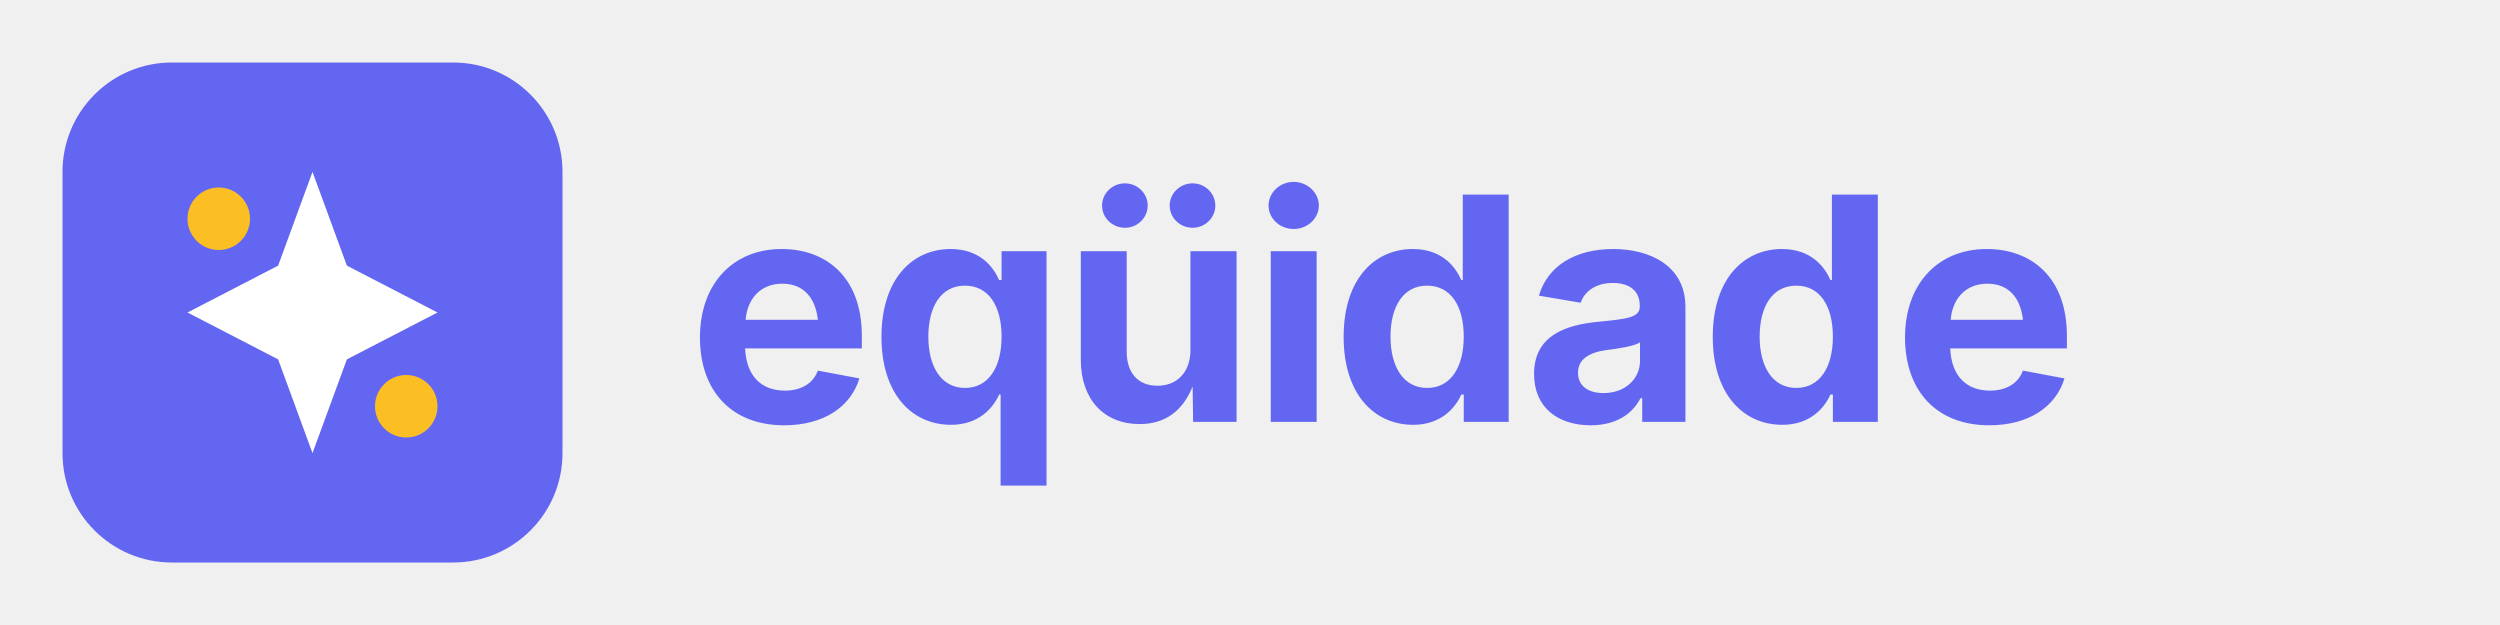
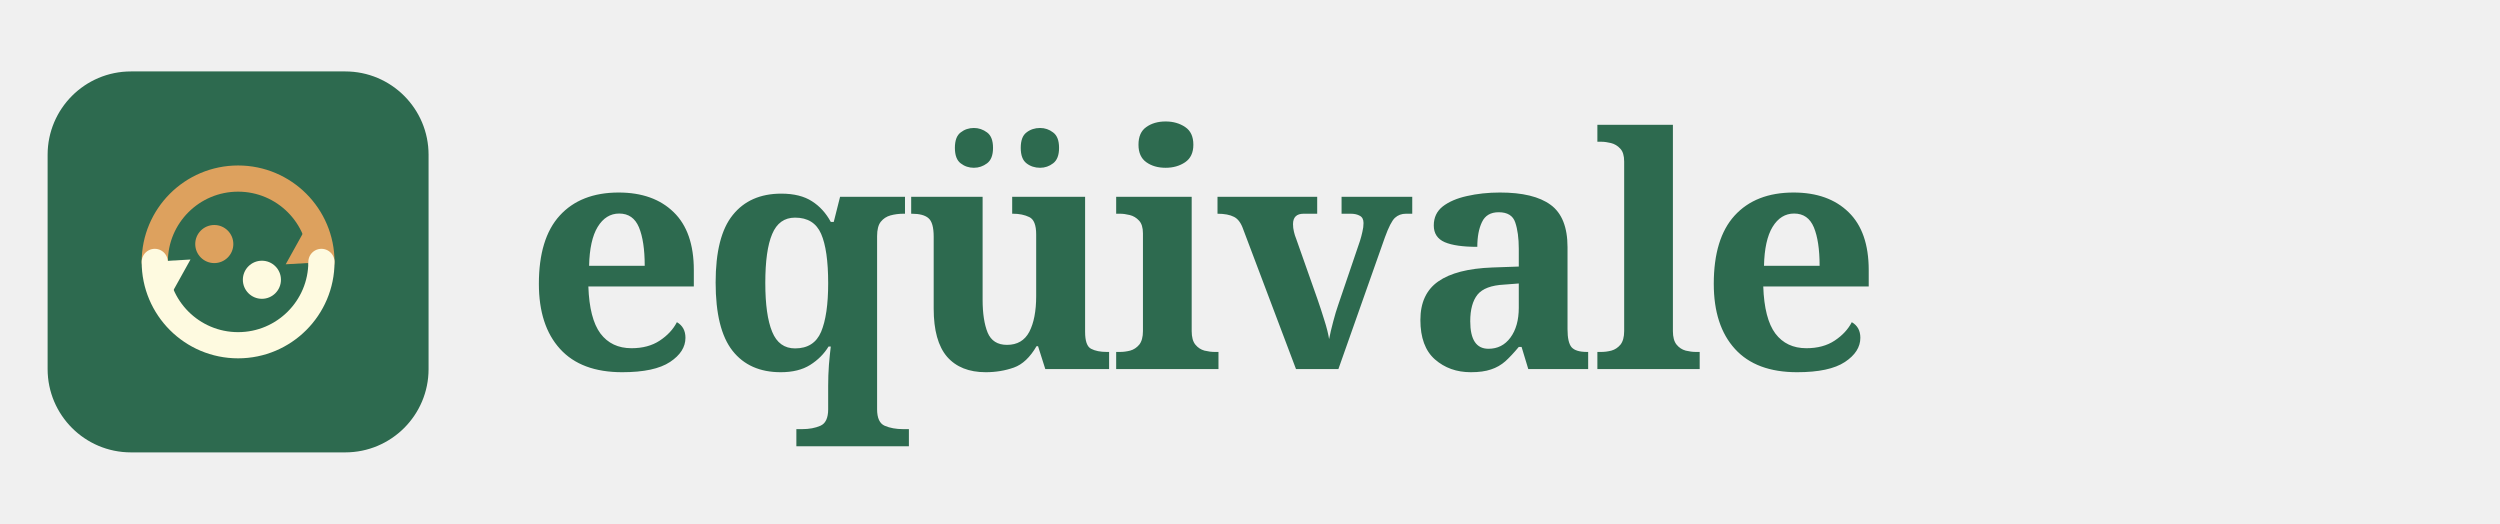
- <svg xmlns="http://www.w3.org/2000/svg" viewBox="0 0 160 40" fill="none">
-   <g transform="translate(4, 4)">
-     <rect width="32" height="32" rx="7" fill="#6366f1" />
-     <path d="M16 7L18.2 13L24 16L18.2 19L16 25L13.8 19L8 16L13.8 13L16 7Z" fill="white" />
-     <circle cx="10" cy="10" r="2" fill="#fbbf24" />
-     <circle cx="22" cy="22" r="2" fill="#fbbf24" />
+ <svg xmlns="http://www.w3.org/2000/svg" viewBox="0 0 210 44" fill="none">
+   <g transform="translate(4, 6)">
+     <rect width="32" height="32" rx="7" fill="#2D6A4F" />
+     <path d="M9 16 A7 7 0 0 1 23 16" stroke="#DDA15E" stroke-width="2.2" stroke-linecap="round" fill="none" />
+     <polygon points="21.5,13.5 23.5,16 20,16.2" fill="#DDA15E" />
+     <path d="M23 16 A7 7 0 0 1 9 16" stroke="#FEFAE0" stroke-width="2.2" stroke-linecap="round" fill="none" />
+     <polygon points="10.5,18.5 8.5,16 12,15.8" fill="#FEFAE0" />
+     <circle cx="14" cy="14.5" r="1.6" fill="#DDA15E" />
+     <circle cx="18" cy="17.5" r="1.6" fill="#FEFAE0" />
  </g>
-   <text x="44" y="27" font-family="Inter, system-ui, sans-serif" font-size="20" font-weight="700" fill="#6366f1" letter-spacing="-0.3">
-     eqüidade
-   </text>
+   <text x="44" y="31" font-family="'Fraunces', Georgia, serif" font-size="27" font-weight="700" fill="#2D6A4F" letter-spacing="-0.02em">eqüivale</text>
</svg>
